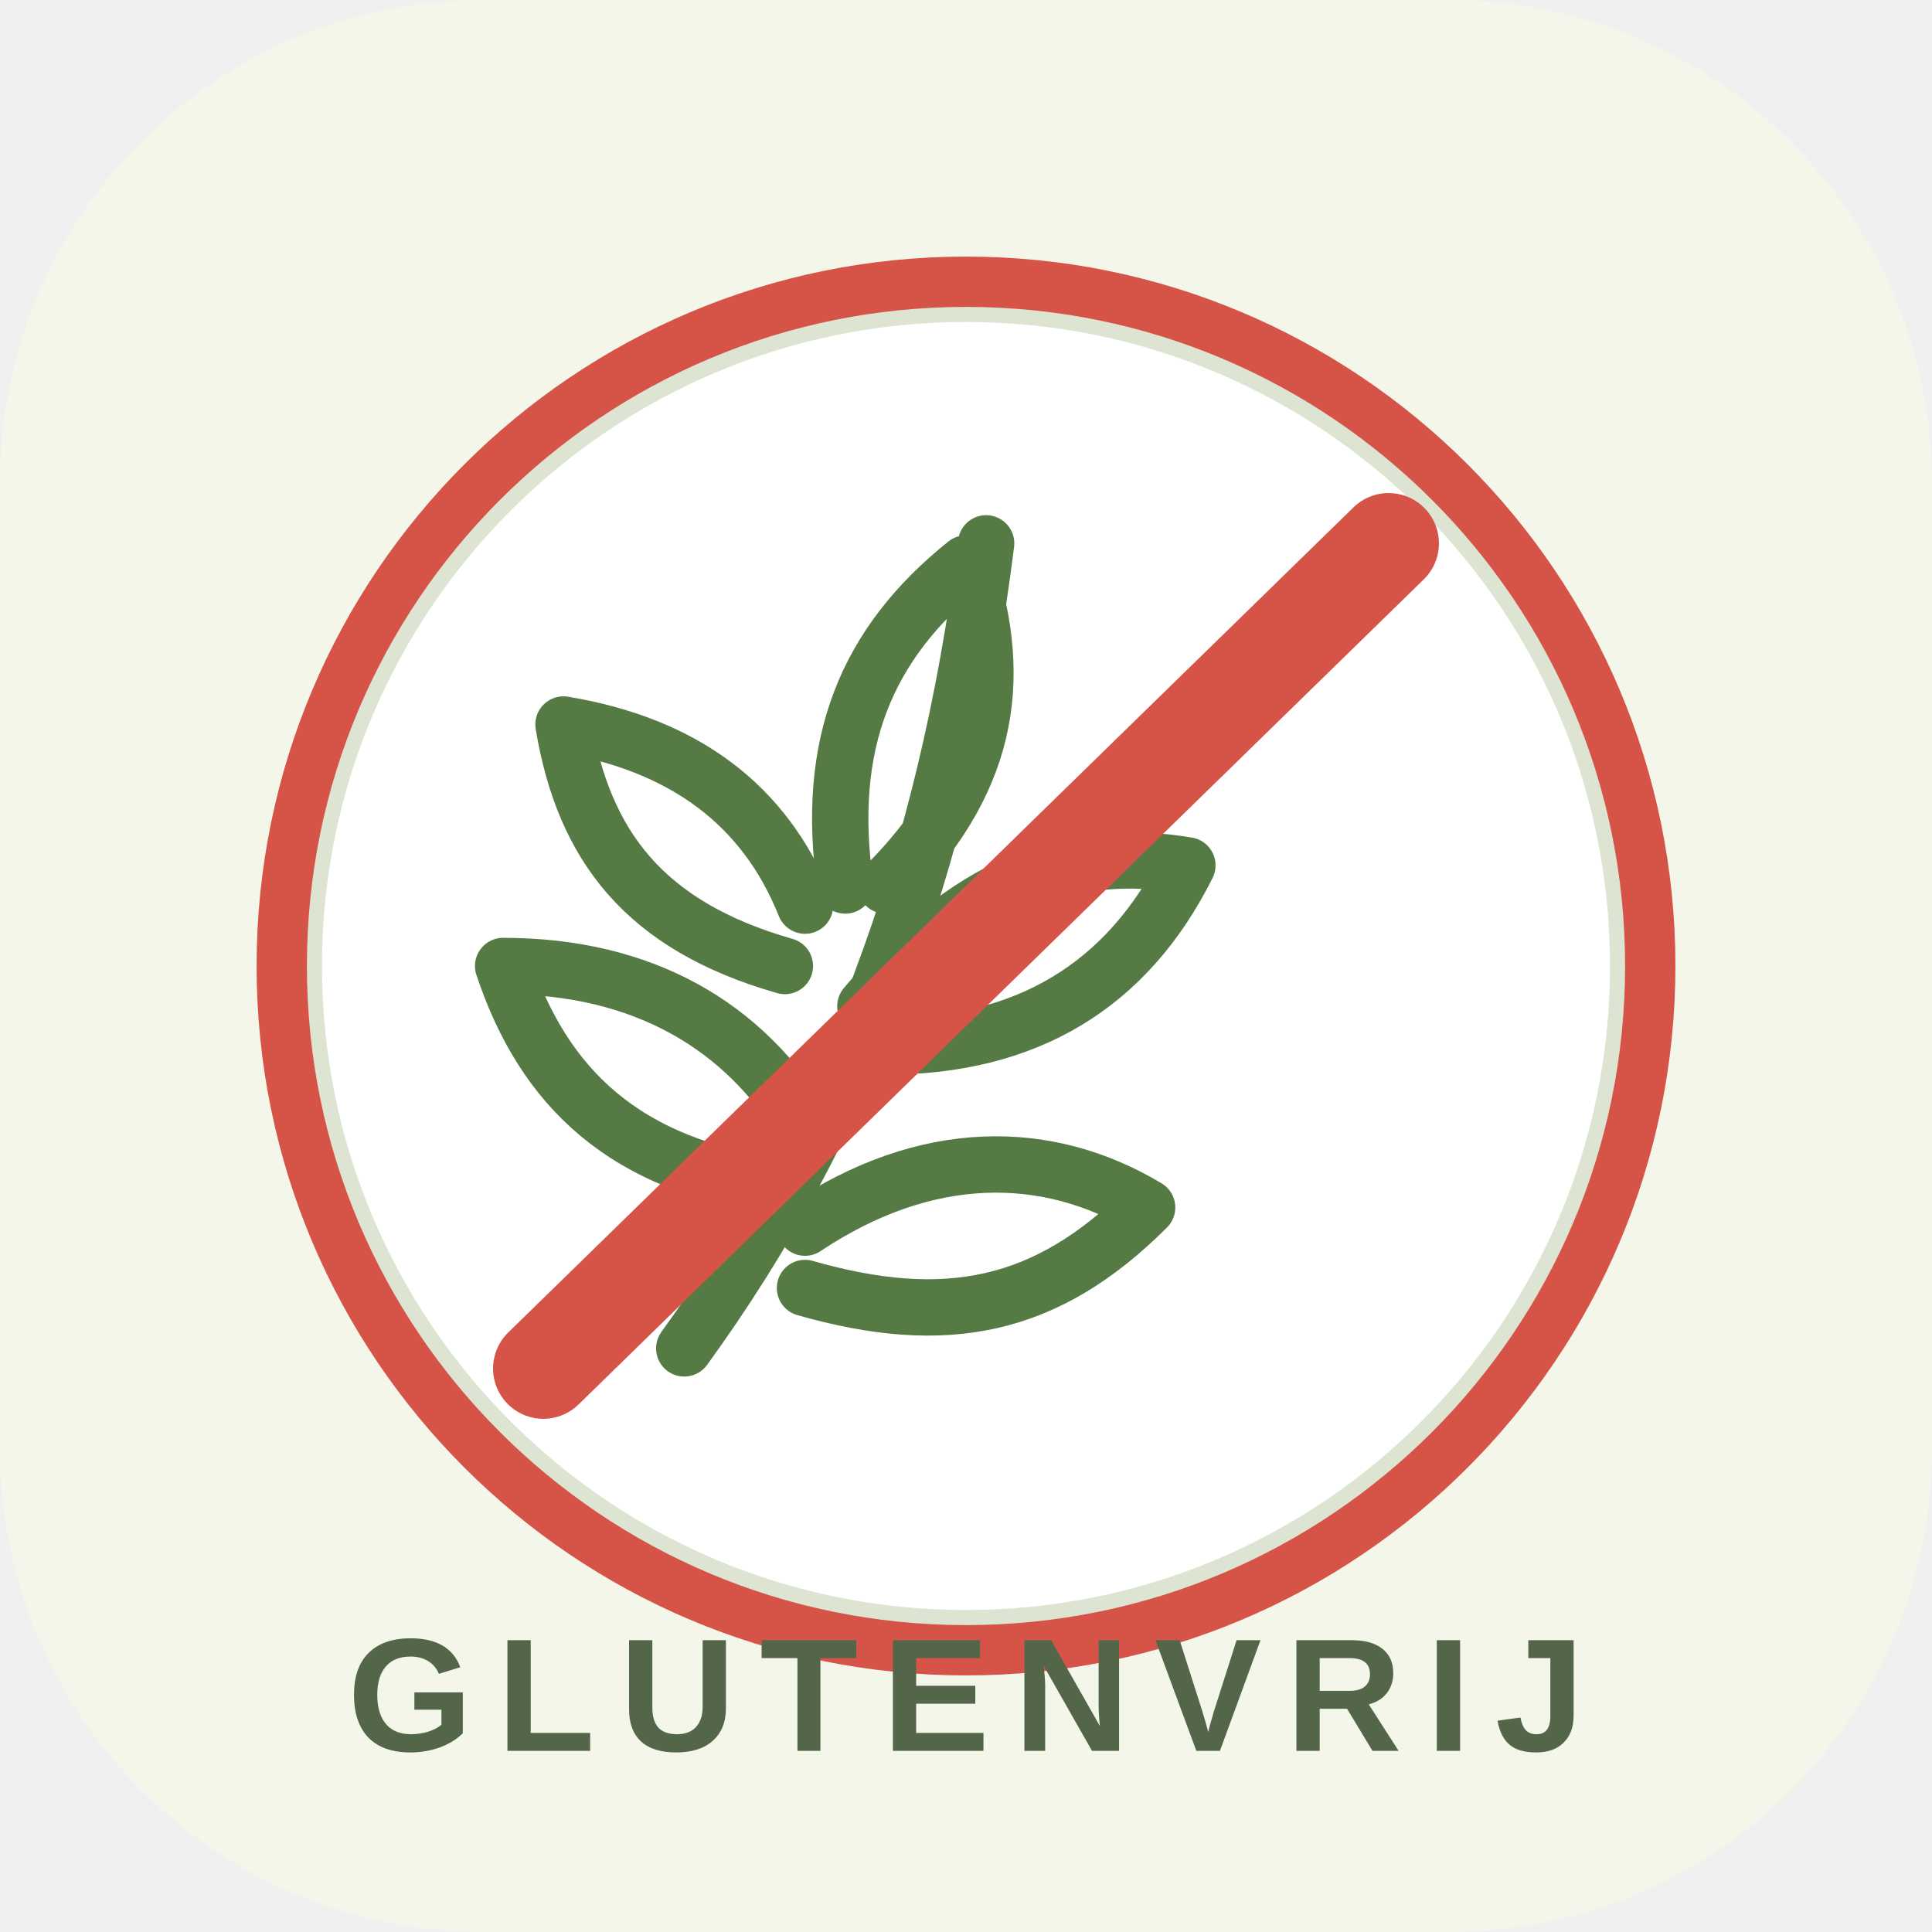
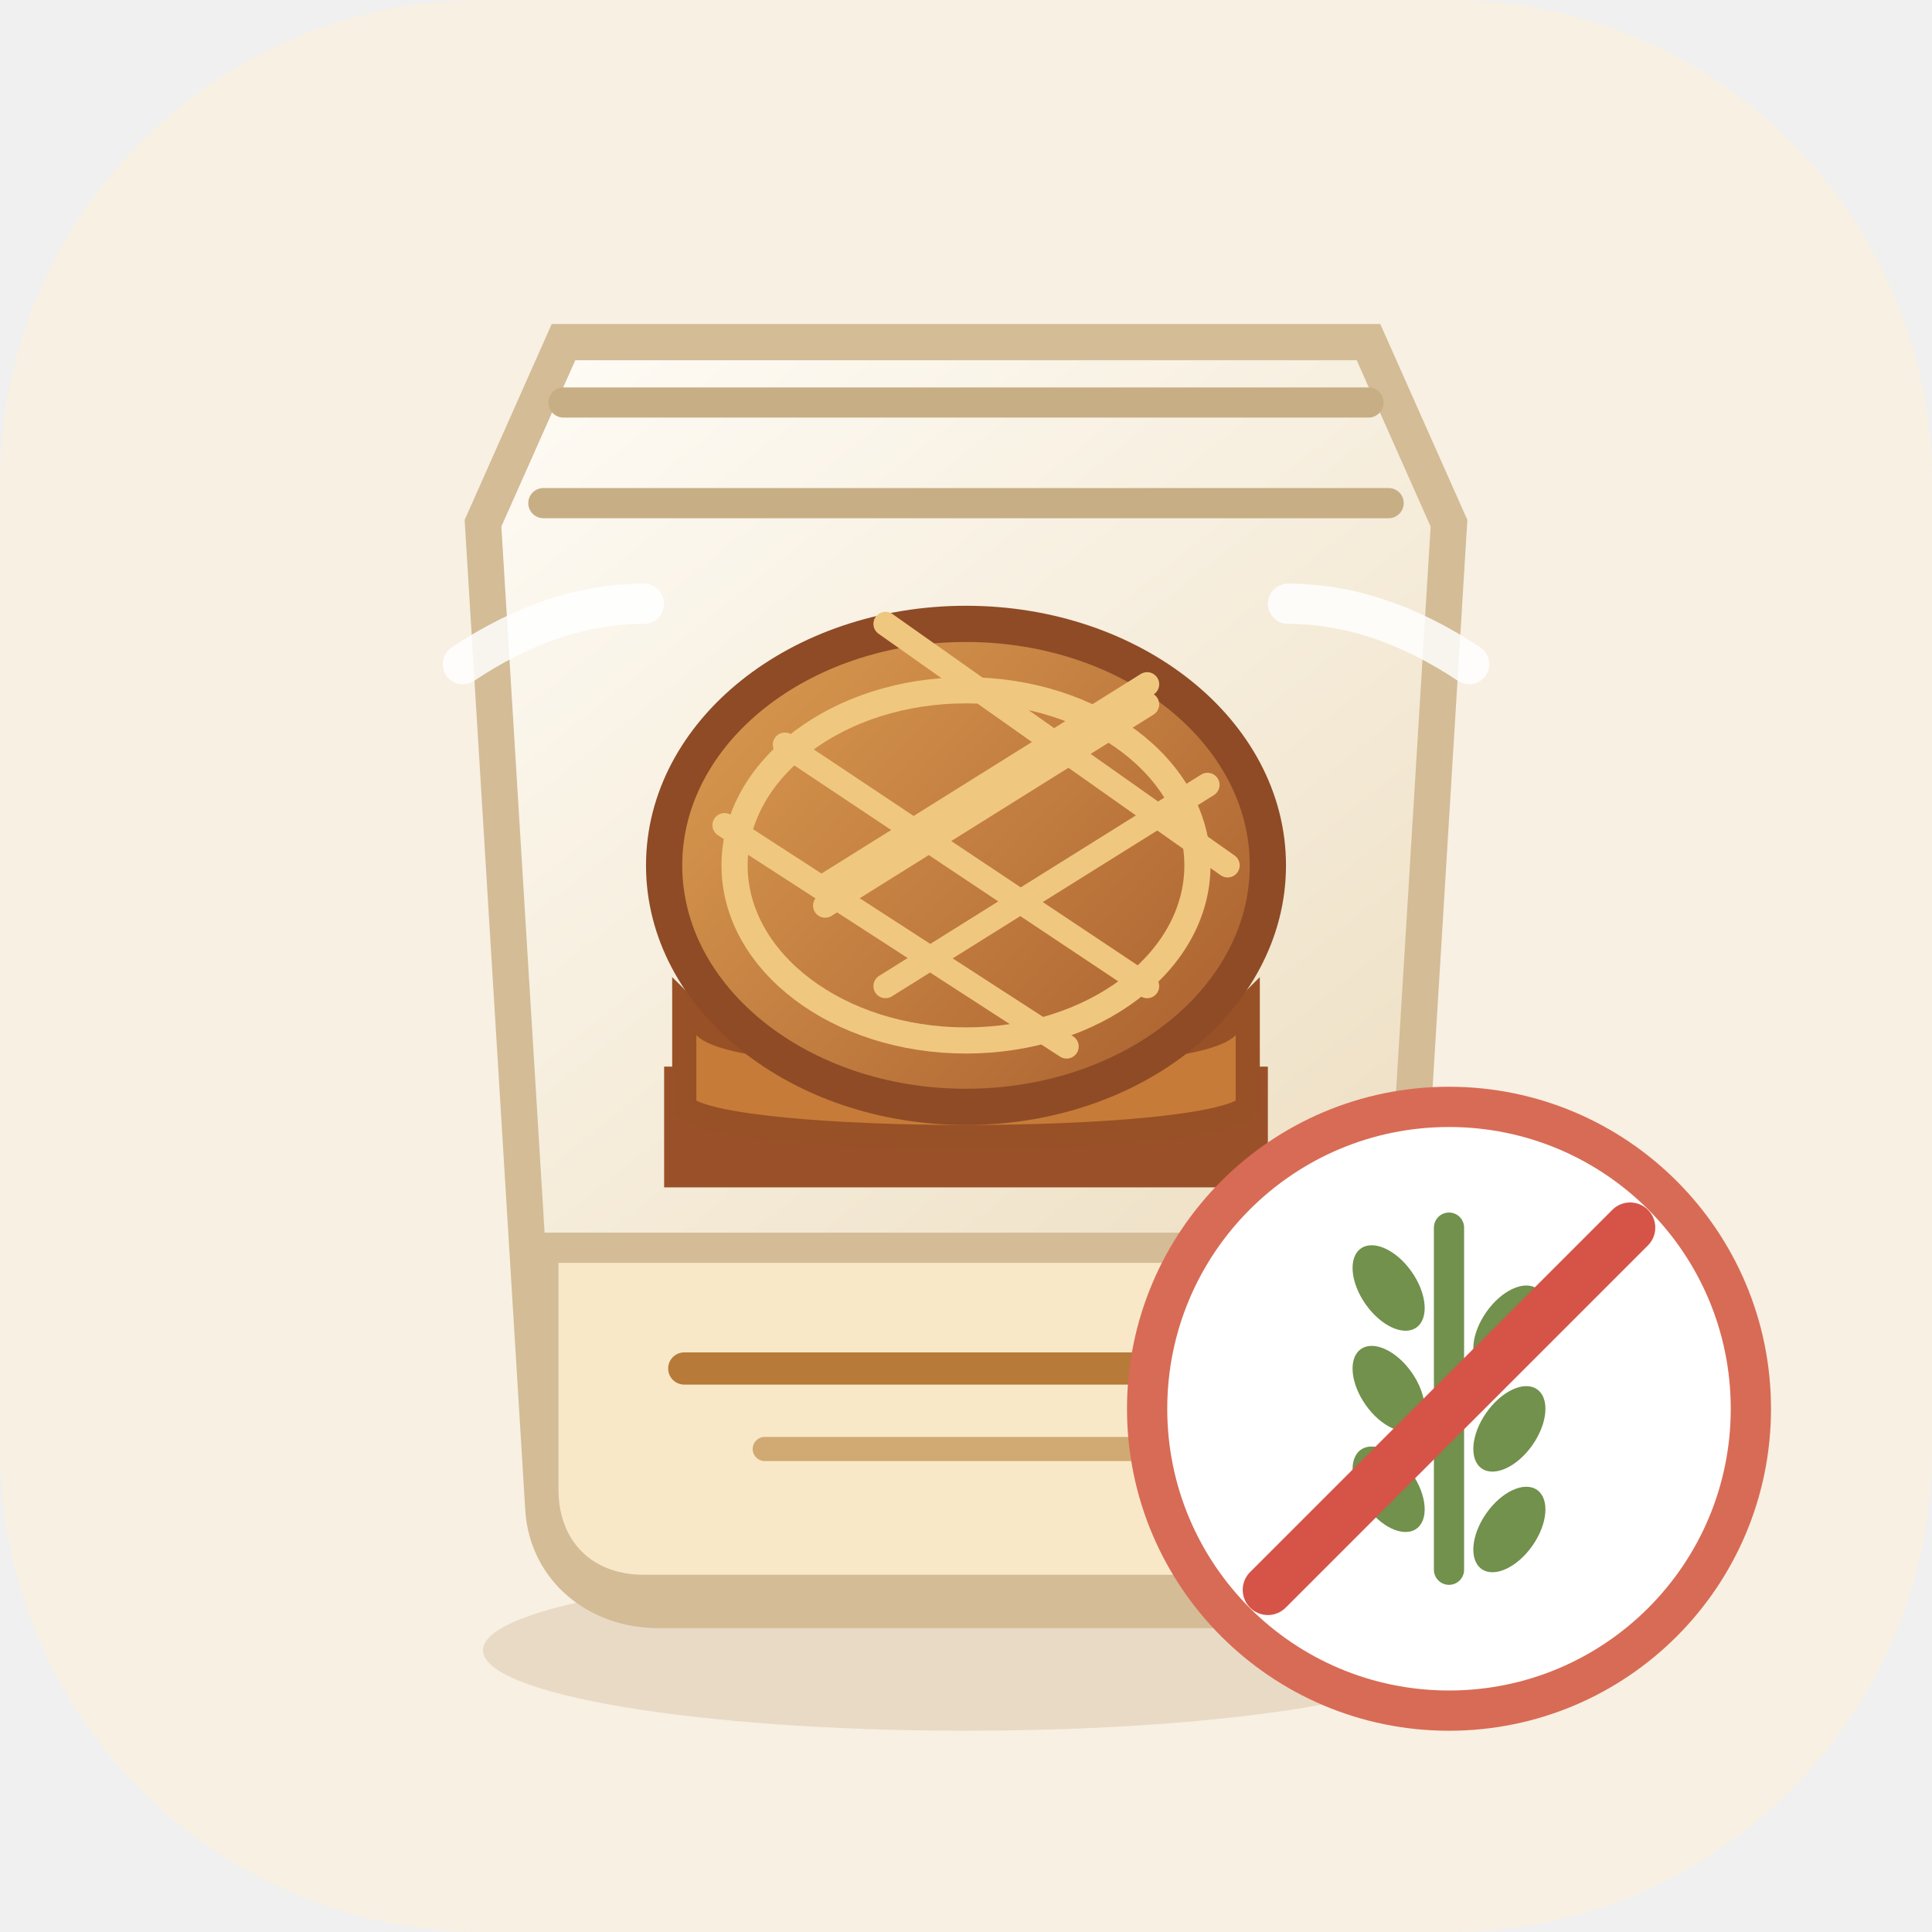
<svg xmlns="http://www.w3.org/2000/svg" viewBox="0 0 96 96" fill="none">
-   <rect width="96" height="96" rx="24" fill="#F3F6E9" />
-   <circle cx="48" cy="48" r="33" fill="#fff" stroke="#DDE5D2" stroke-width="2" />
-   <path d="M34 67c8-11 13-24 15-40M39 59c-8-1-12-5-14-11 7 0 12 3 15 8m-1-8c-7-2-10-6-11-12 6 1 10 4 12 9m2-1c-1-7 1-12 6-16 2 6 1 11-4 16m-1 6c5-6 10-8 16-7-3 6-8 9-15 9m-4 9c6-4 12-4 17-1-5 5-10 6-17 4" stroke="#557A44" stroke-width="2.8" stroke-linecap="round" stroke-linejoin="round" />
-   <path d="M27 68 69 27" stroke="#D65348" stroke-width="5" stroke-linecap="round" />
-   <circle cx="48" cy="48" r="34" stroke="#D65348" stroke-width="2.5" />
-   <text x="48" y="87" fill="#53664A" font-family="Arial,sans-serif" font-size="8" font-weight="700" letter-spacing="1.2" text-anchor="middle">GLUTENVRIJ</text>
+   <defs>
+     <linearGradient id="bag" x1="22" y1="17" x2="73" y2="81" gradientUnits="userSpaceOnUse">
+       <stop stop-color="#FFFDF8" />
+       <stop offset="1" stop-color="#E9D7B5" />
+     </linearGradient>
+     <linearGradient id="wafer" x1="35" y1="32" x2="62" y2="57" gradientUnits="userSpaceOnUse">
+       <stop stop-color="#D99A50" />
+       <stop offset="1" stop-color="#A75C2D" />
+     </linearGradient>
+   </defs>
+   <rect width="96" height="96" rx="24" fill="#F8F0E2" />
+   <ellipse cx="48" cy="82" rx="24" ry="4" fill="#C5A982" opacity=".3" />
+   <path d="M28 17h40l4 9-3 49c-.2 3-2.7 5-5.7 5H32.7c-3 0-5.5-2-5.7-5l-3-49 4-9Z" fill="url(#bag)" stroke="#D3BC96" stroke-width="1.8" />
+   <path d="M28 20h40m-41 5h42" stroke="#C7AE85" stroke-width="1.5" stroke-linecap="round" />
+   <path d="M33 53h30v6H33z" fill="#9A5129" />
+   <path d="M34 50c2 2 26 2 28 0v5c-2 2-26 2-28 0v-5Zm1-4c2 2 24 2 26 0v5c-2 2-24 2-26 0v-5Z" fill="#C67B38" stroke="#985126" stroke-width="1.2" />
+   <ellipse cx="48" cy="43" rx="15" ry="12" fill="url(#wafer)" stroke="#8E4B26" stroke-width="1.8" />
+   <ellipse cx="48" cy="43" rx="11.5" ry="8.7" stroke="#F0C77F" stroke-width="1.3" />
+   <path d="m39 37 18 12M36 41l17 11m-9-21 17 12m-20 1 16-10m-13 15 16-10m-19 6 16-10" stroke="#F0C77F" stroke-width="1.2" stroke-linecap="round" />
+   <path d="M27 62h42v12c0 3-2 5-5 5H32c-3 0-5-2-5-5V62Z" fill="#F8E8C8" stroke="#D3BC96" stroke-width="1.5" />
+   <path d="M34 68h28" stroke="#B77A39" stroke-width="1.6" stroke-linecap="round" />
+   <path d="M38 72h20" stroke="#D0AA72" stroke-width="1.2" stroke-linecap="round" />
+   <path d="M23 33c3-2 6-3 9-3m32 0c3 0 6 1 9 3" stroke="#fff" stroke-width="2" stroke-linecap="round" opacity=".85" />
+   <circle cx="72" cy="70" r="15" fill="#fff" stroke="#D86B55" stroke-width="2" />
+   <path d="M72 61v17" stroke="#71914C" stroke-width="1.5" stroke-linecap="round" />
+   <ellipse cx="69" cy="64" rx="1.4" ry="2.4" transform="rotate(-35 69 64)" fill="#71914C" />
+   <ellipse cx="75" cy="66" rx="1.4" ry="2.4" transform="rotate(35 75 66)" fill="#71914C" />
+   <ellipse cx="69" cy="69" rx="1.4" ry="2.4" transform="rotate(-35 69 69)" fill="#71914C" />
+   <ellipse cx="75" cy="71" rx="1.4" ry="2.4" transform="rotate(35 75 71)" fill="#71914C" />
+   <ellipse cx="69" cy="74" rx="1.4" ry="2.4" transform="rotate(-35 69 74)" fill="#71914C" />
+   <ellipse cx="75" cy="76" rx="1.4" ry="2.4" transform="rotate(35 75 76)" fill="#71914C" />
+   <path d="M63 79 81 61" stroke="#D65348" stroke-width="2.5" stroke-linecap="round" />
</svg>
